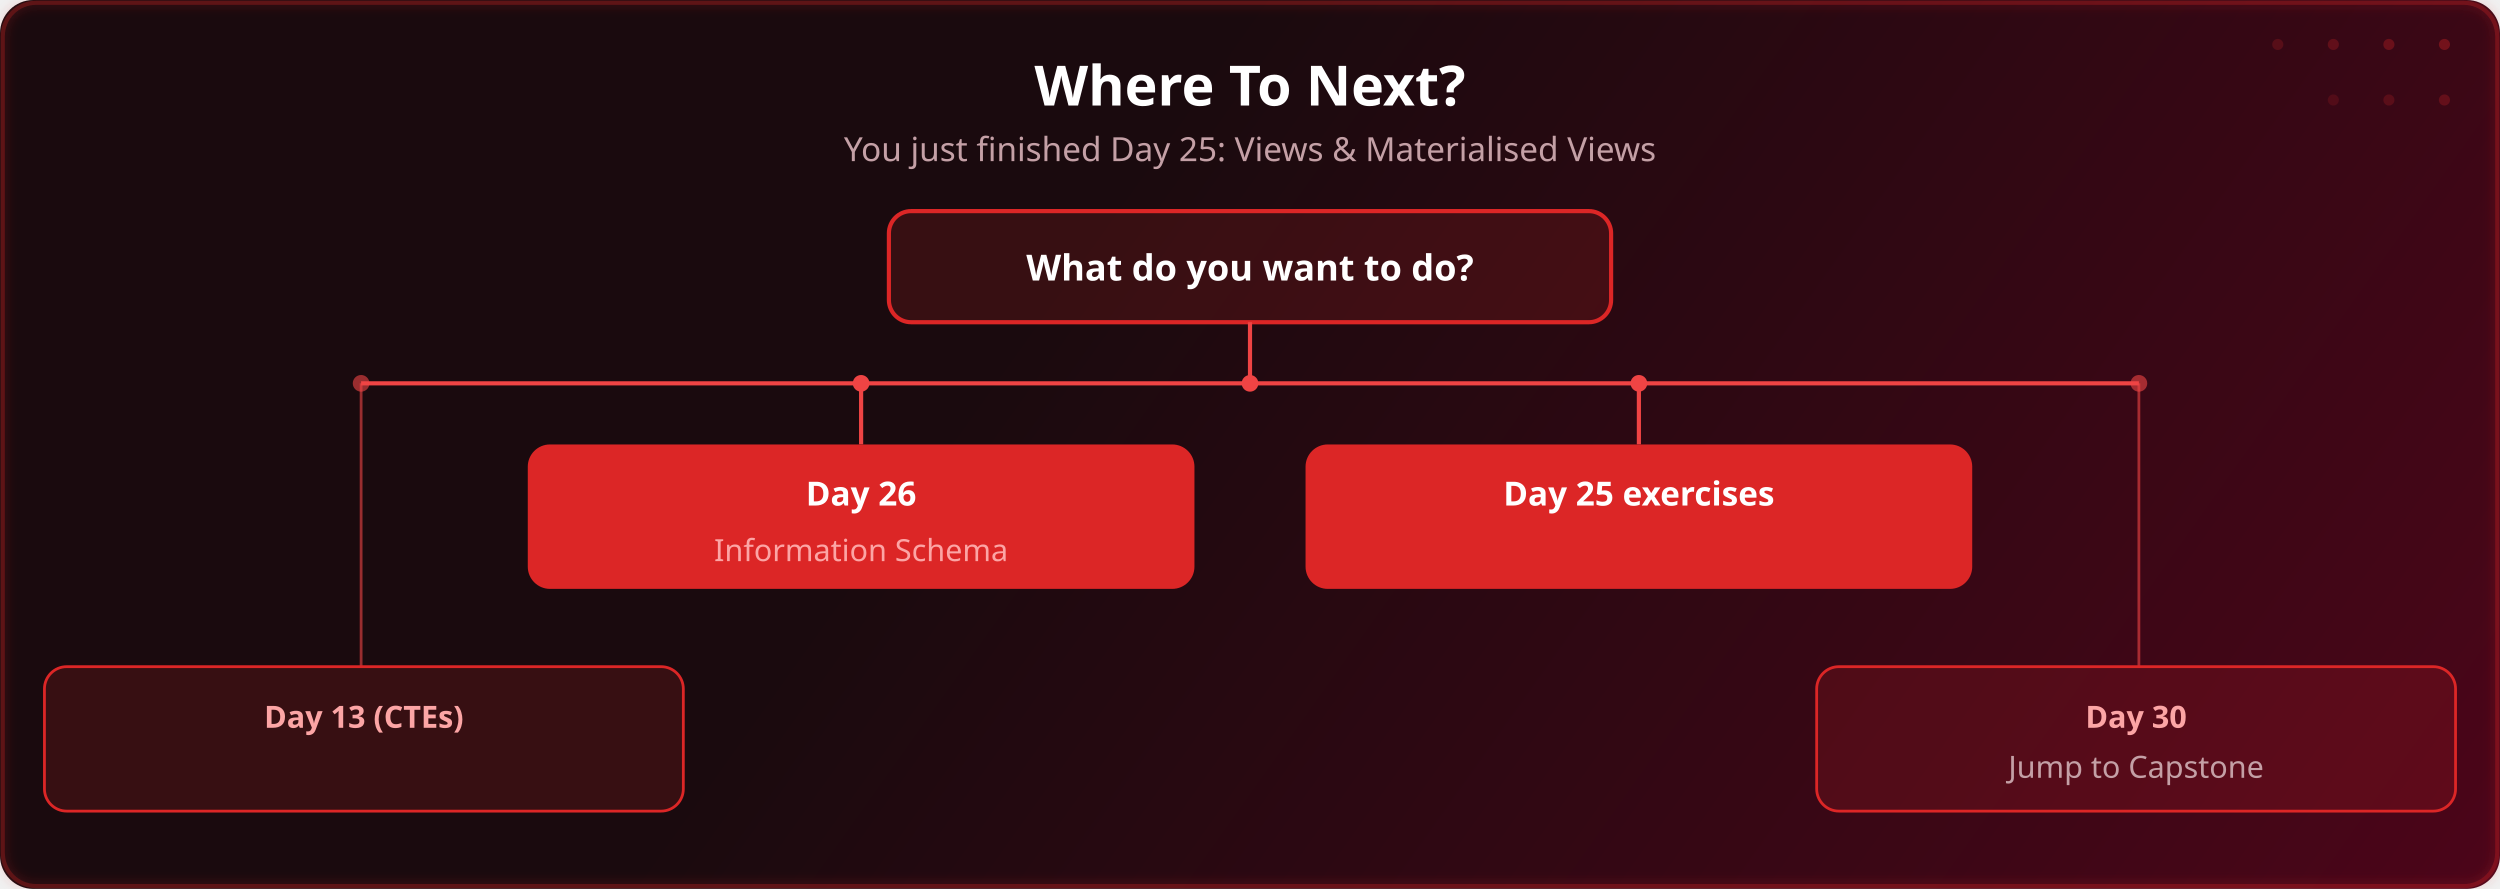
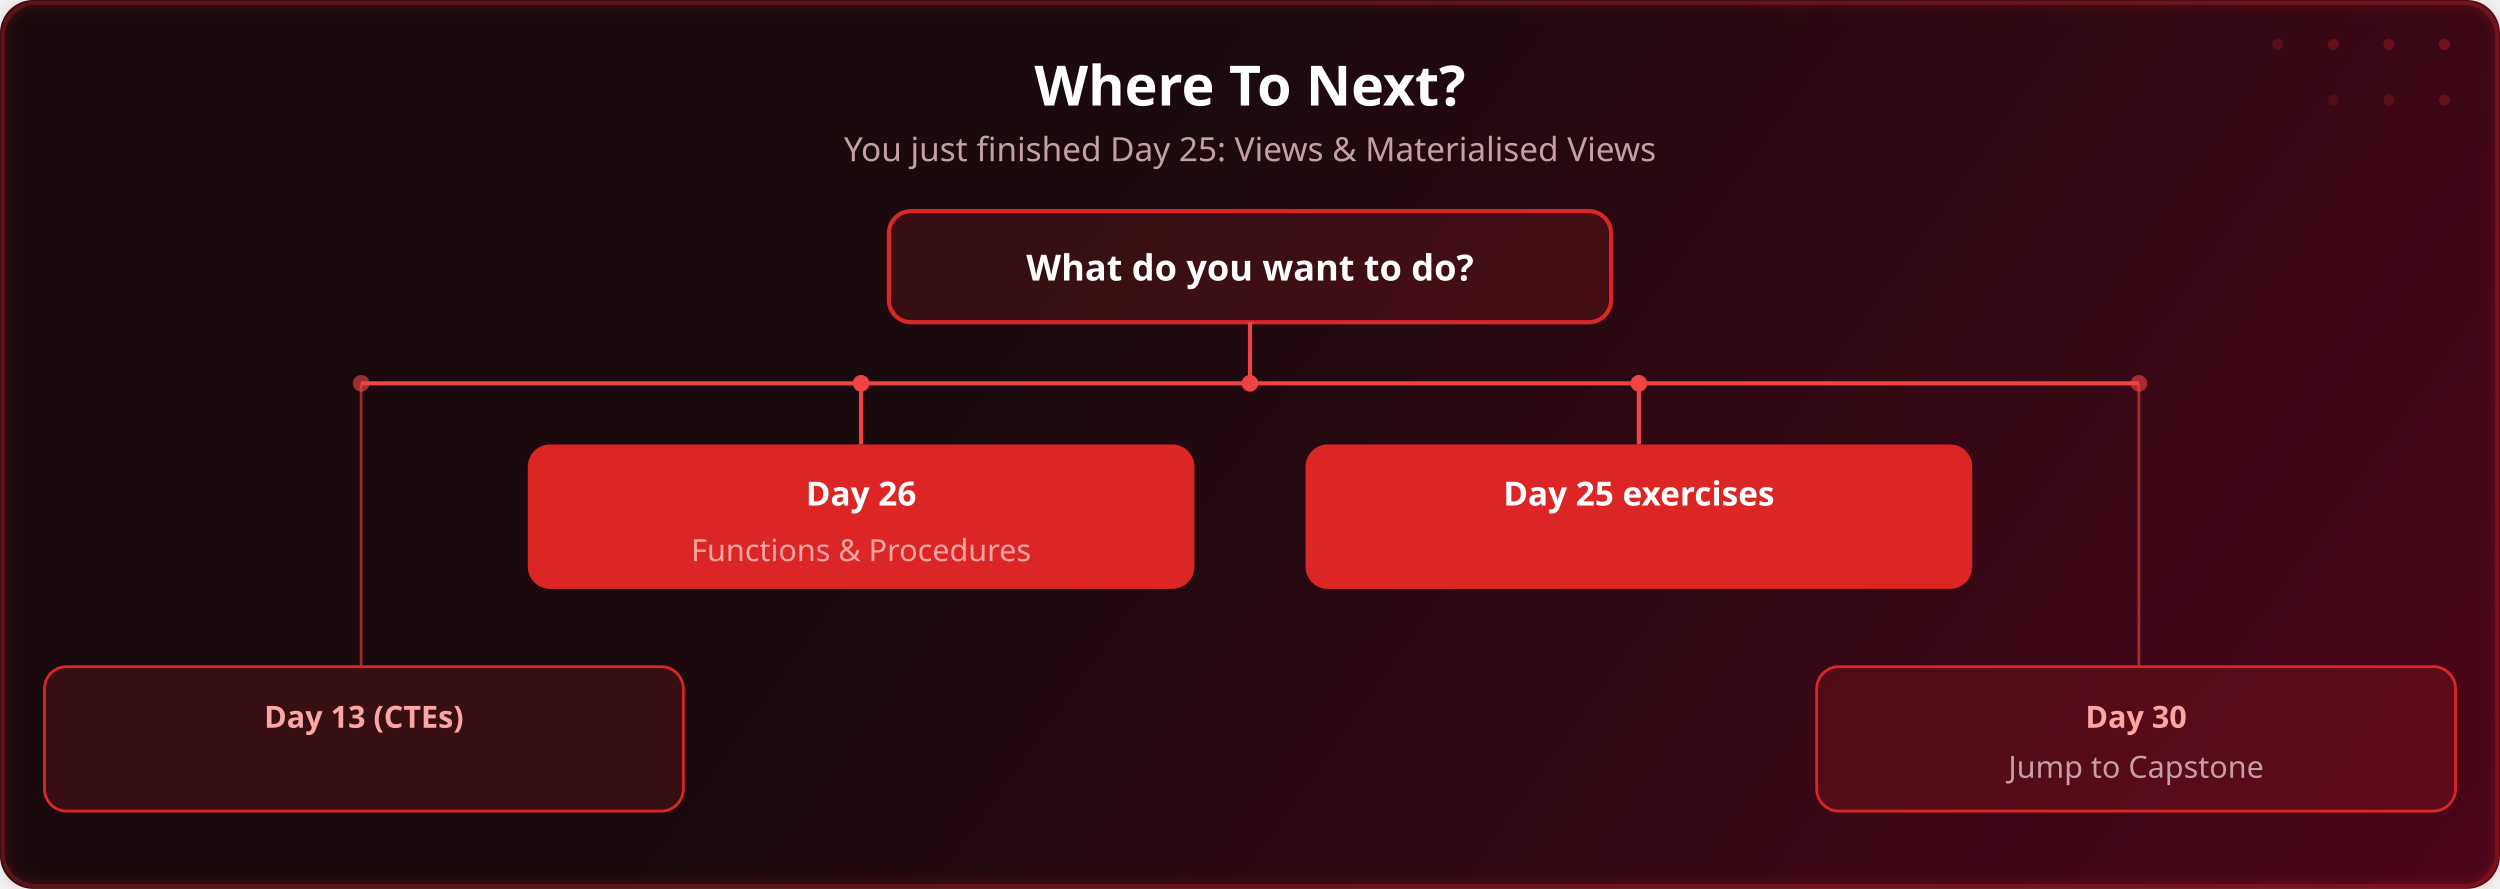
<svg xmlns="http://www.w3.org/2000/svg" viewBox="0 0 900 320" fill="none">
  <defs>
    <linearGradient id="wnbg" x1="450" y1="0" x2="900" y2="320" gradientUnits="userSpaceOnUse">
      <stop offset="0%" stop-color="#1a0a0e" />
      <stop offset="100%" stop-color="#4c0519" />
    </linearGradient>
    <filter id="glow2">
      <feGaussianBlur stdDeviation="2" result="blur" />
      <feMerge>
        <feMergeNode in="blur" />
        <feMergeNode in="SourceGraphic" />
      </feMerge>
    </filter>
  </defs>
  <rect width="900" height="320" rx="12" fill="url(#wnbg)" />
  <rect x="1" y="1" width="898" height="318" rx="12" fill="none" stroke="#dc2626" stroke-width="1.5" opacity="0.35" filter="url(#glow2)" />
  <circle cx="820" cy="16" r="2" fill="#dc2626" opacity="0.2" />
  <circle cx="840" cy="16" r="2" fill="#dc2626" opacity="0.25" />
  <circle cx="860" cy="16" r="2" fill="#dc2626" opacity="0.3" />
  <circle cx="880" cy="16" r="2" fill="#dc2626" opacity="0.35" />
  <circle cx="840" cy="36" r="2" fill="#dc2626" opacity="0.15" />
  <circle cx="860" cy="36" r="2" fill="#dc2626" opacity="0.2" />
  <circle cx="880" cy="36" r="2" fill="#dc2626" opacity="0.25" />
  <text x="450" y="38" font-family="Segoe UI, system-ui, sans-serif" font-size="20" font-weight="700" fill="#ffffff" text-anchor="middle">Where To Next?</text>
  <text x="450" y="58" font-family="Segoe UI, system-ui, sans-serif" font-size="12" fill="#c4a0a6" text-anchor="middle">You just finished Day 25: Views &amp; Materialised Views</text>
  <rect x="320" y="76" width="260" height="40" rx="8" fill="#dc2626" opacity="0.15" />
  <rect x="320" y="76" width="260" height="40" rx="8" fill="none" stroke="#dc2626" stroke-width="1.5" />
  <text x="450" y="101" font-family="Segoe UI, system-ui, sans-serif" font-size="13" font-weight="600" fill="#ffffff" text-anchor="middle">What do you want to do?</text>
  <line x1="450" y1="116" x2="450" y2="138" stroke="#ef4444" stroke-width="1.5" />
  <line x1="130" y1="138" x2="770" y2="138" stroke="#ef4444" stroke-width="1.5" />
  <circle cx="450" cy="138" r="3" fill="#ef4444" />
  <circle cx="310" cy="138" r="3" fill="#ef4444" />
  <circle cx="590" cy="138" r="3" fill="#ef4444" />
  <circle cx="130" cy="138" r="3" fill="#ef4444" opacity="0.6" />
  <circle cx="770" cy="138" r="3" fill="#ef4444" opacity="0.6" />
  <line x1="310" y1="138" x2="310" y2="160" stroke="#ef4444" stroke-width="1.5" />
  <line x1="590" y1="138" x2="590" y2="160" stroke="#ef4444" stroke-width="1.5" />
  <line x1="130" y1="138" x2="130" y2="240" stroke="#ef4444" stroke-width="1" opacity="0.6" />
  <line x1="770" y1="138" x2="770" y2="240" stroke="#ef4444" stroke-width="1" opacity="0.6" />
  <rect x="190" y="160" width="240" height="52" rx="8" fill="#dc2626" />
  <text x="310" y="182" font-family="Segoe UI, system-ui, sans-serif" font-size="12" font-weight="700" fill="#ffffff" text-anchor="middle">Day 26</text>
-   <text x="310" y="202" font-family="Segoe UI, system-ui, sans-serif" font-size="11" fill="#fca5a5" text-anchor="middle">Information Schema</text>
+   <text x="310" y="202" font-family="Segoe UI, system-ui, sans-serif" font-size="11" fill="#fca5a5" text-anchor="middle">Functions &amp; Procedures</text>
  <rect x="470" y="160" width="240" height="52" rx="8" fill="#dc2626" />
  <text x="590" y="182" font-family="Segoe UI, system-ui, sans-serif" font-size="12" font-weight="700" fill="#ffffff" text-anchor="middle">Day 25 exercises</text>
  <text x="590" y="202" font-family="Segoe UI, system-ui, sans-serif" font-size="11" fill="#fca5a5" text-anchor="middle" />
  <rect x="16" y="240" width="230" height="52" rx="8" fill="#dc2626" opacity="0.15" />
  <rect x="16" y="240" width="230" height="52" rx="8" fill="none" stroke="#dc2626" stroke-width="1" />
  <text x="131" y="262" font-family="Segoe UI, system-ui, sans-serif" font-size="11" font-weight="600" fill="#fca5a5" text-anchor="middle">Day 13 (CTEs)</text>
  <text x="131" y="280" font-family="Segoe UI, system-ui, sans-serif" font-size="11" fill="#c4a0a6" text-anchor="middle" />
  <rect x="654" y="240" width="230" height="52" rx="8" fill="#dc2626" opacity="0.15" />
  <rect x="654" y="240" width="230" height="52" rx="8" fill="none" stroke="#dc2626" stroke-width="1" />
  <text x="769" y="262" font-family="Segoe UI, system-ui, sans-serif" font-size="11" font-weight="600" fill="#fca5a5" text-anchor="middle">Day 30</text>
  <text x="769" y="280" font-family="Segoe UI, system-ui, sans-serif" font-size="11" fill="#c4a0a6" text-anchor="middle">Jump to Capstone</text>
</svg>
